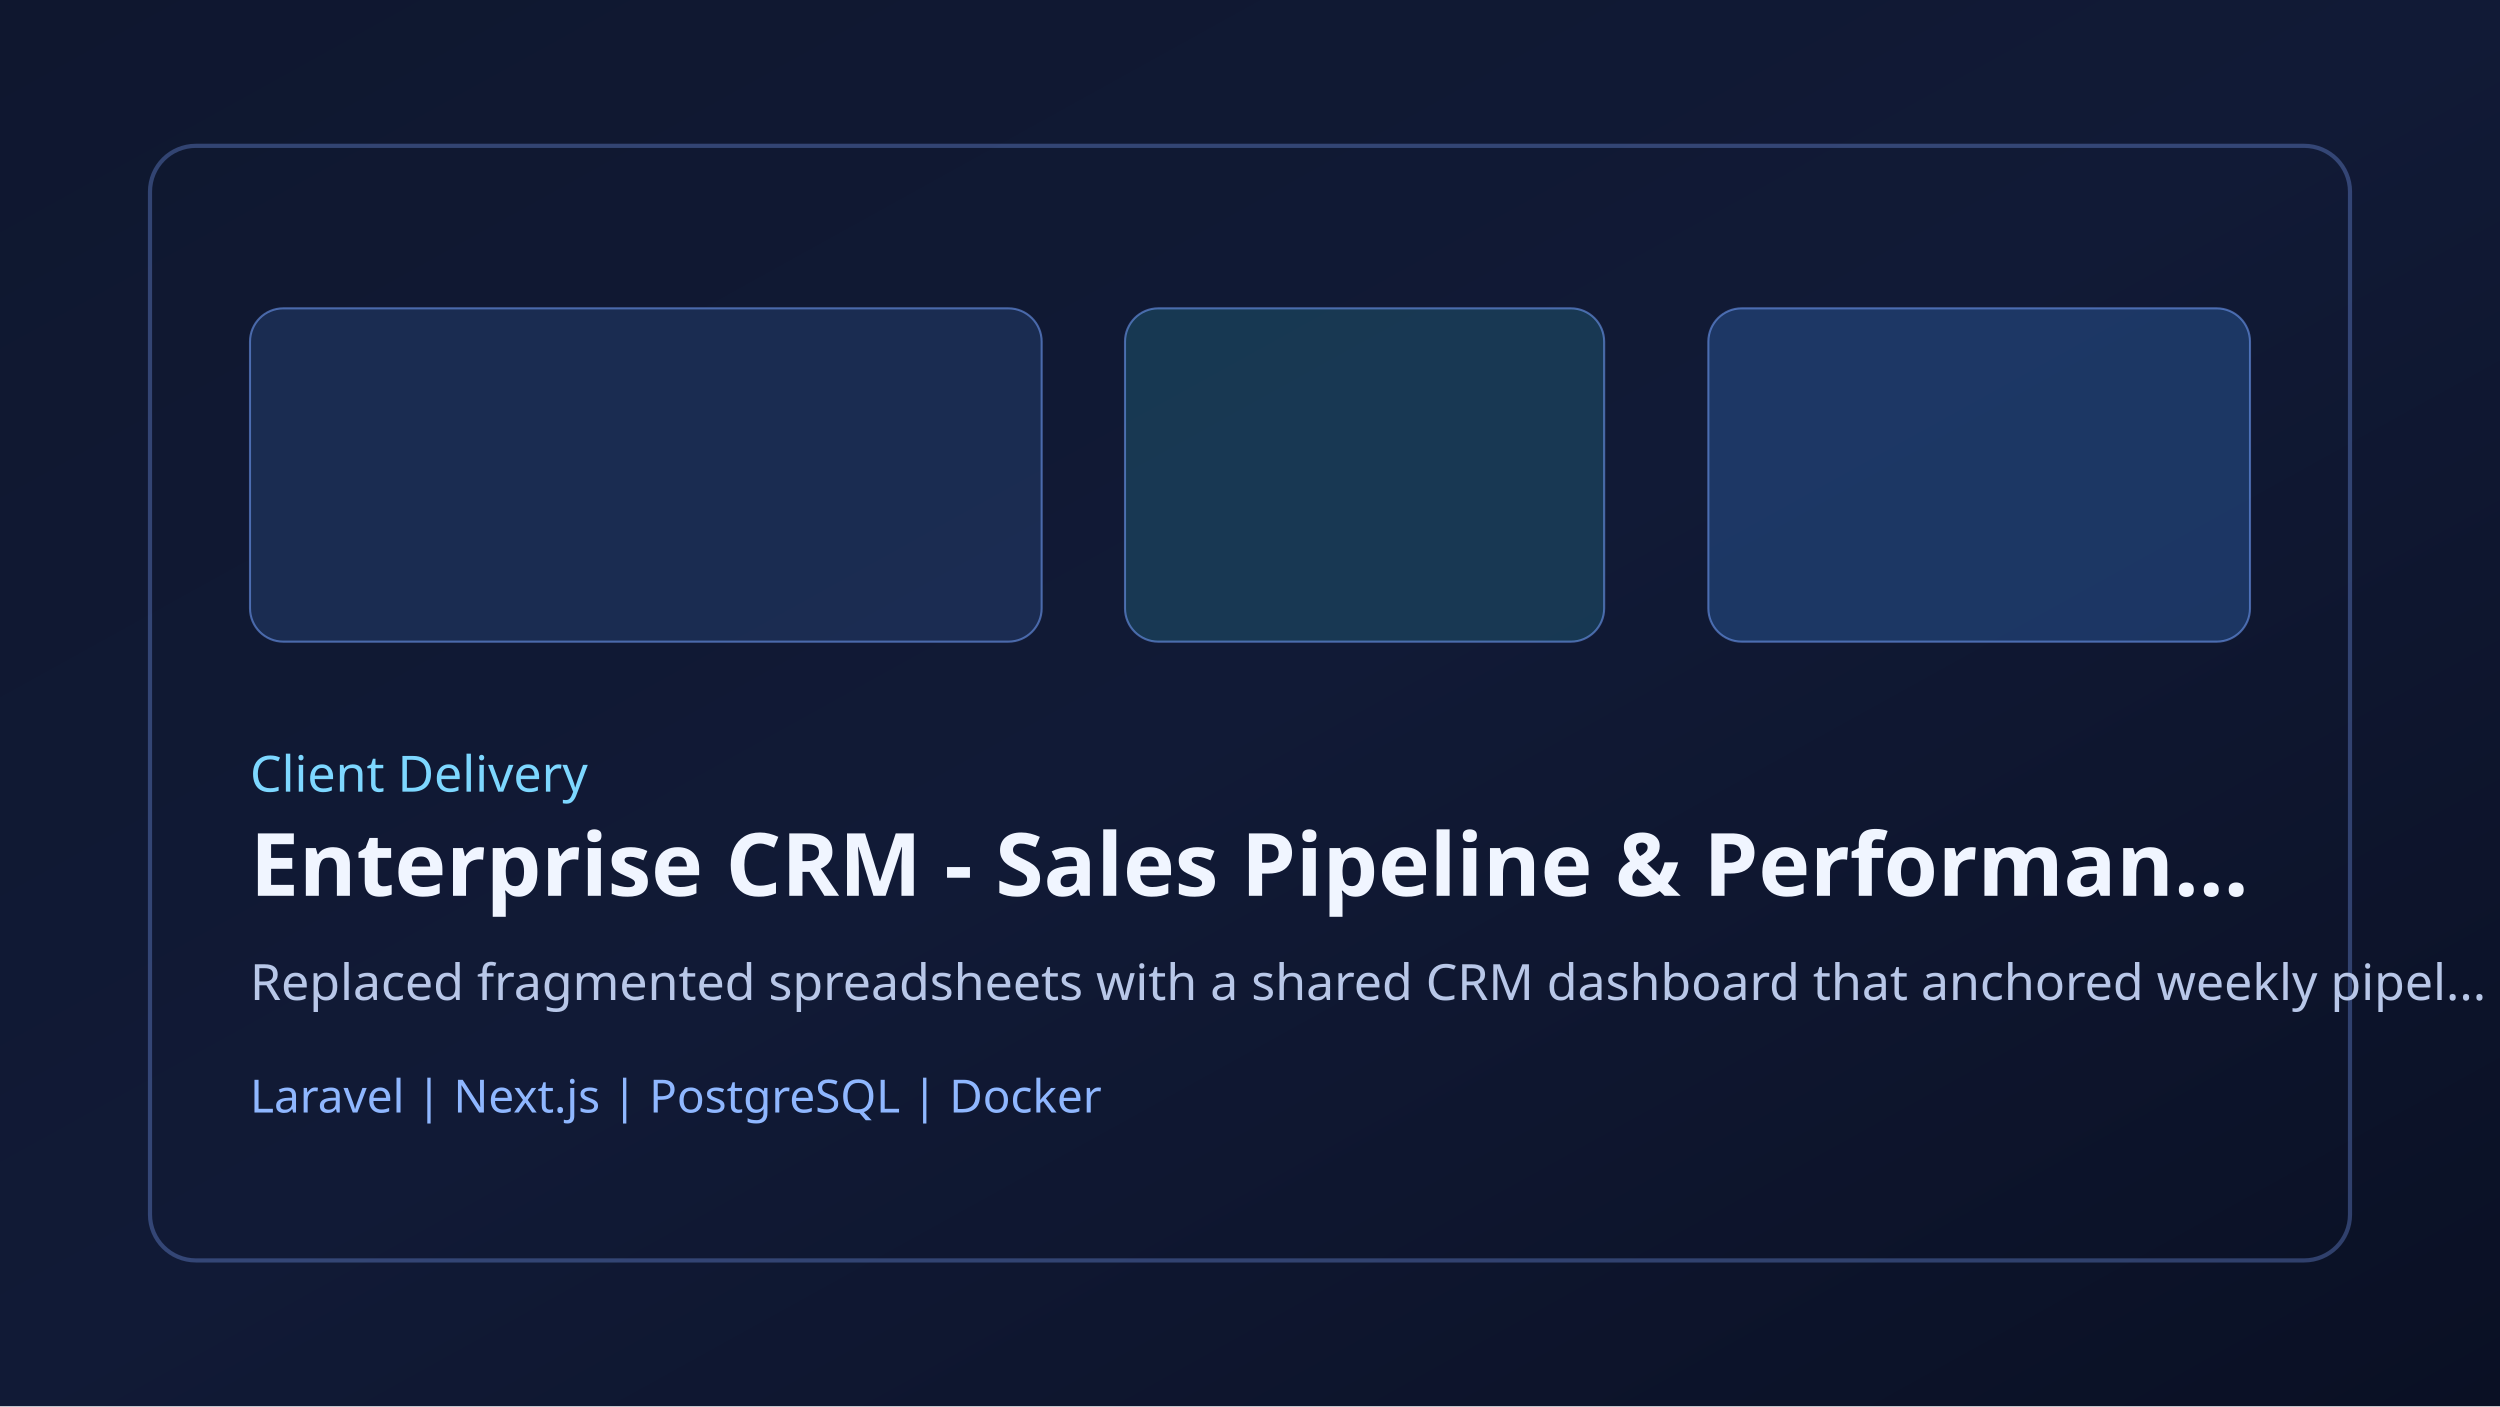
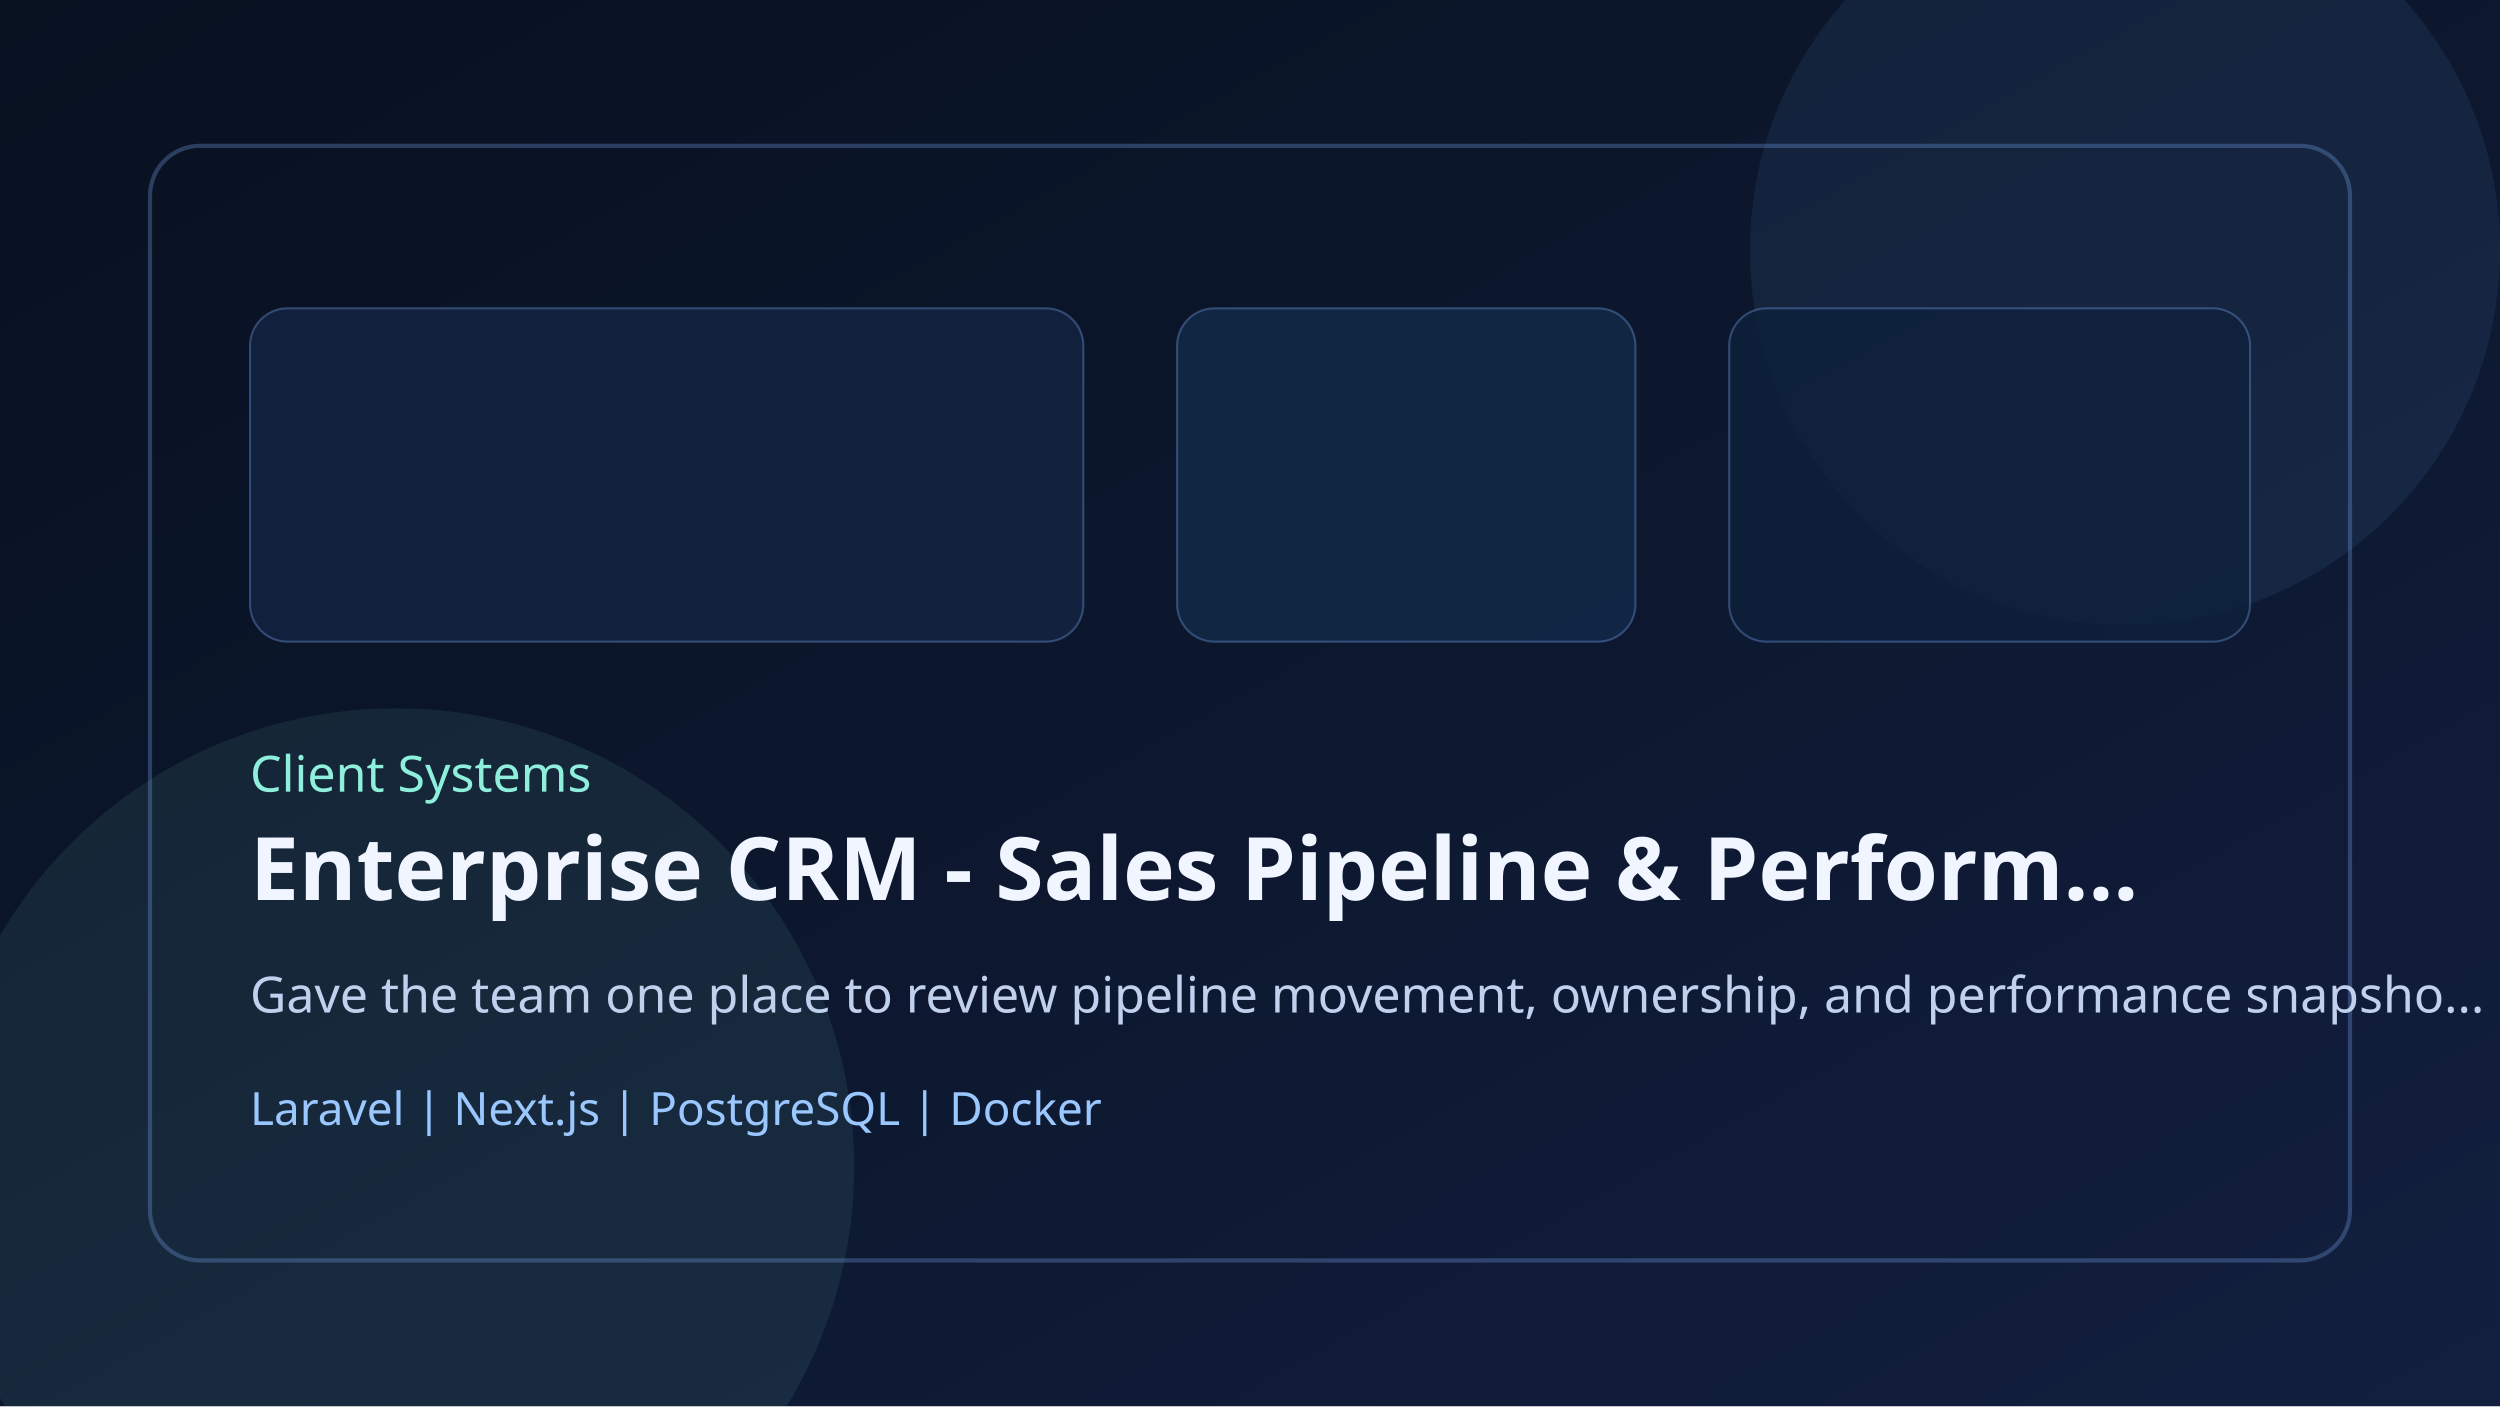
<svg xmlns="http://www.w3.org/2000/svg" width="1200" height="675" viewBox="0 0 1200 675" role="img" aria-labelledby="title desc">
  <defs>
    <linearGradient id="bg" x1="0" y1="0" x2="1" y2="1">
-       <stop offset="0%" stop-color="#0f172f" />
-       <stop offset="50%" stop-color="#111a36" />
-       <stop offset="100%" stop-color="#0a1024" />
+       <stop offset="0%" stop-color="#081120" />
+       <stop offset="55%" stop-color="#0d1830" />
+       <stop offset="100%" stop-color="#121f3f" />
    </linearGradient>
    <linearGradient id="accent" x1="0" y1="0" x2="1" y2="0">
-       <stop offset="0%" stop-color="#44d2ff" />
-       <stop offset="100%" stop-color="#7d7bff" />
+       <stop offset="0%" stop-color="#79c4ff" />
+       <stop offset="100%" stop-color="#8ef0dc" />
    </linearGradient>
  </defs>
  <rect width="1200" height="675" fill="url(#bg)" />
-   <rect x="72" y="70" width="1056" height="535" rx="22" fill="none" stroke="rgba(127,163,255,0.32)" stroke-width="2" />
-   <rect x="120" y="148" width="380" height="160" rx="16" fill="rgba(31,52,94,0.72)" stroke="rgba(116,162,255,0.55)" />
-   <rect x="540" y="148" width="230" height="160" rx="16" fill="rgba(27,69,95,0.72)" stroke="rgba(116,162,255,0.55)" />
-   <rect x="820" y="148" width="260" height="160" rx="16" fill="rgba(34,67,120,0.72)" stroke="rgba(116,162,255,0.55)" />
-   <path d="M500 228h40" stroke="url(#accent)" stroke-width="5" stroke-linecap="round" />
-   <path d="M770 228h50" stroke="url(#accent)" stroke-width="5" stroke-linecap="round" />
-   <text x="120" y="380" fill="#7dd7ff" font-size="24" font-family="'Segoe UI', Tahoma, sans-serif">Client Delivery</text>
-   <text x="120" y="430" fill="#f0f5ff" font-size="42" font-family="'Segoe UI', Tahoma, sans-serif" font-weight="700">Enterprise CRM - Sales Pipeline &amp; Performan...</text>
-   <text x="120" y="480" fill="#b8c7e8" font-size="24" font-family="'Segoe UI', Tahoma, sans-serif">Replaced fragmented spreadsheets with a shared CRM dashboard that anchored weekly pipel...</text>
-   <text x="120" y="534" fill="#8fb7ff" font-size="22" font-family="'Segoe UI', Tahoma, sans-serif">Laravel | Next.js | PostgreSQL | Docker</text>
+   <circle cx="1020" cy="120" r="180" fill="rgba(120,196,255,0.08)" />
+   <circle cx="190" cy="560" r="220" fill="rgba(142,240,220,0.08)" />
+   <rect x="72" y="70" width="1056" height="535" rx="24" fill="none" stroke="rgba(130,175,255,0.28)" stroke-width="2" />
+   <rect x="120" y="148" width="400" height="160" rx="18" fill="rgba(20,36,67,0.78)" stroke="rgba(130,175,255,0.32)" />
+   <rect x="565" y="148" width="220" height="160" rx="18" fill="rgba(18,43,74,0.78)" stroke="rgba(130,175,255,0.32)" />
+   <rect x="830" y="148" width="250" height="160" rx="18" fill="rgba(14,33,60,0.78)" stroke="rgba(130,175,255,0.32)" />
+   <path d="M520 228h45" stroke="url(#accent)" stroke-width="5" stroke-linecap="round" />
+   <path d="M785 228h45" stroke="url(#accent)" stroke-width="5" stroke-linecap="round" />
+   <text x="120" y="380" fill="#8ef0dc" font-size="24" font-family="'Segoe UI', Tahoma, sans-serif">Client Systems</text>
+   <text x="120" y="432" fill="#f0f5ff" font-size="42" font-family="'Segoe UI', Tahoma, sans-serif" font-weight="700">Enterprise CRM - Sales Pipeline &amp; Perform...</text>
+   <text x="120" y="486" fill="#c0d0ed" font-size="24" font-family="'Segoe UI', Tahoma, sans-serif">Gave the team one place to review pipeline movement, ownership, and performance snapsho...</text>
+   <text x="120" y="540" fill="#9bc7ff" font-size="22" font-family="'Segoe UI', Tahoma, sans-serif">Laravel | Next.js | PostgreSQL | Docker</text>
</svg>
